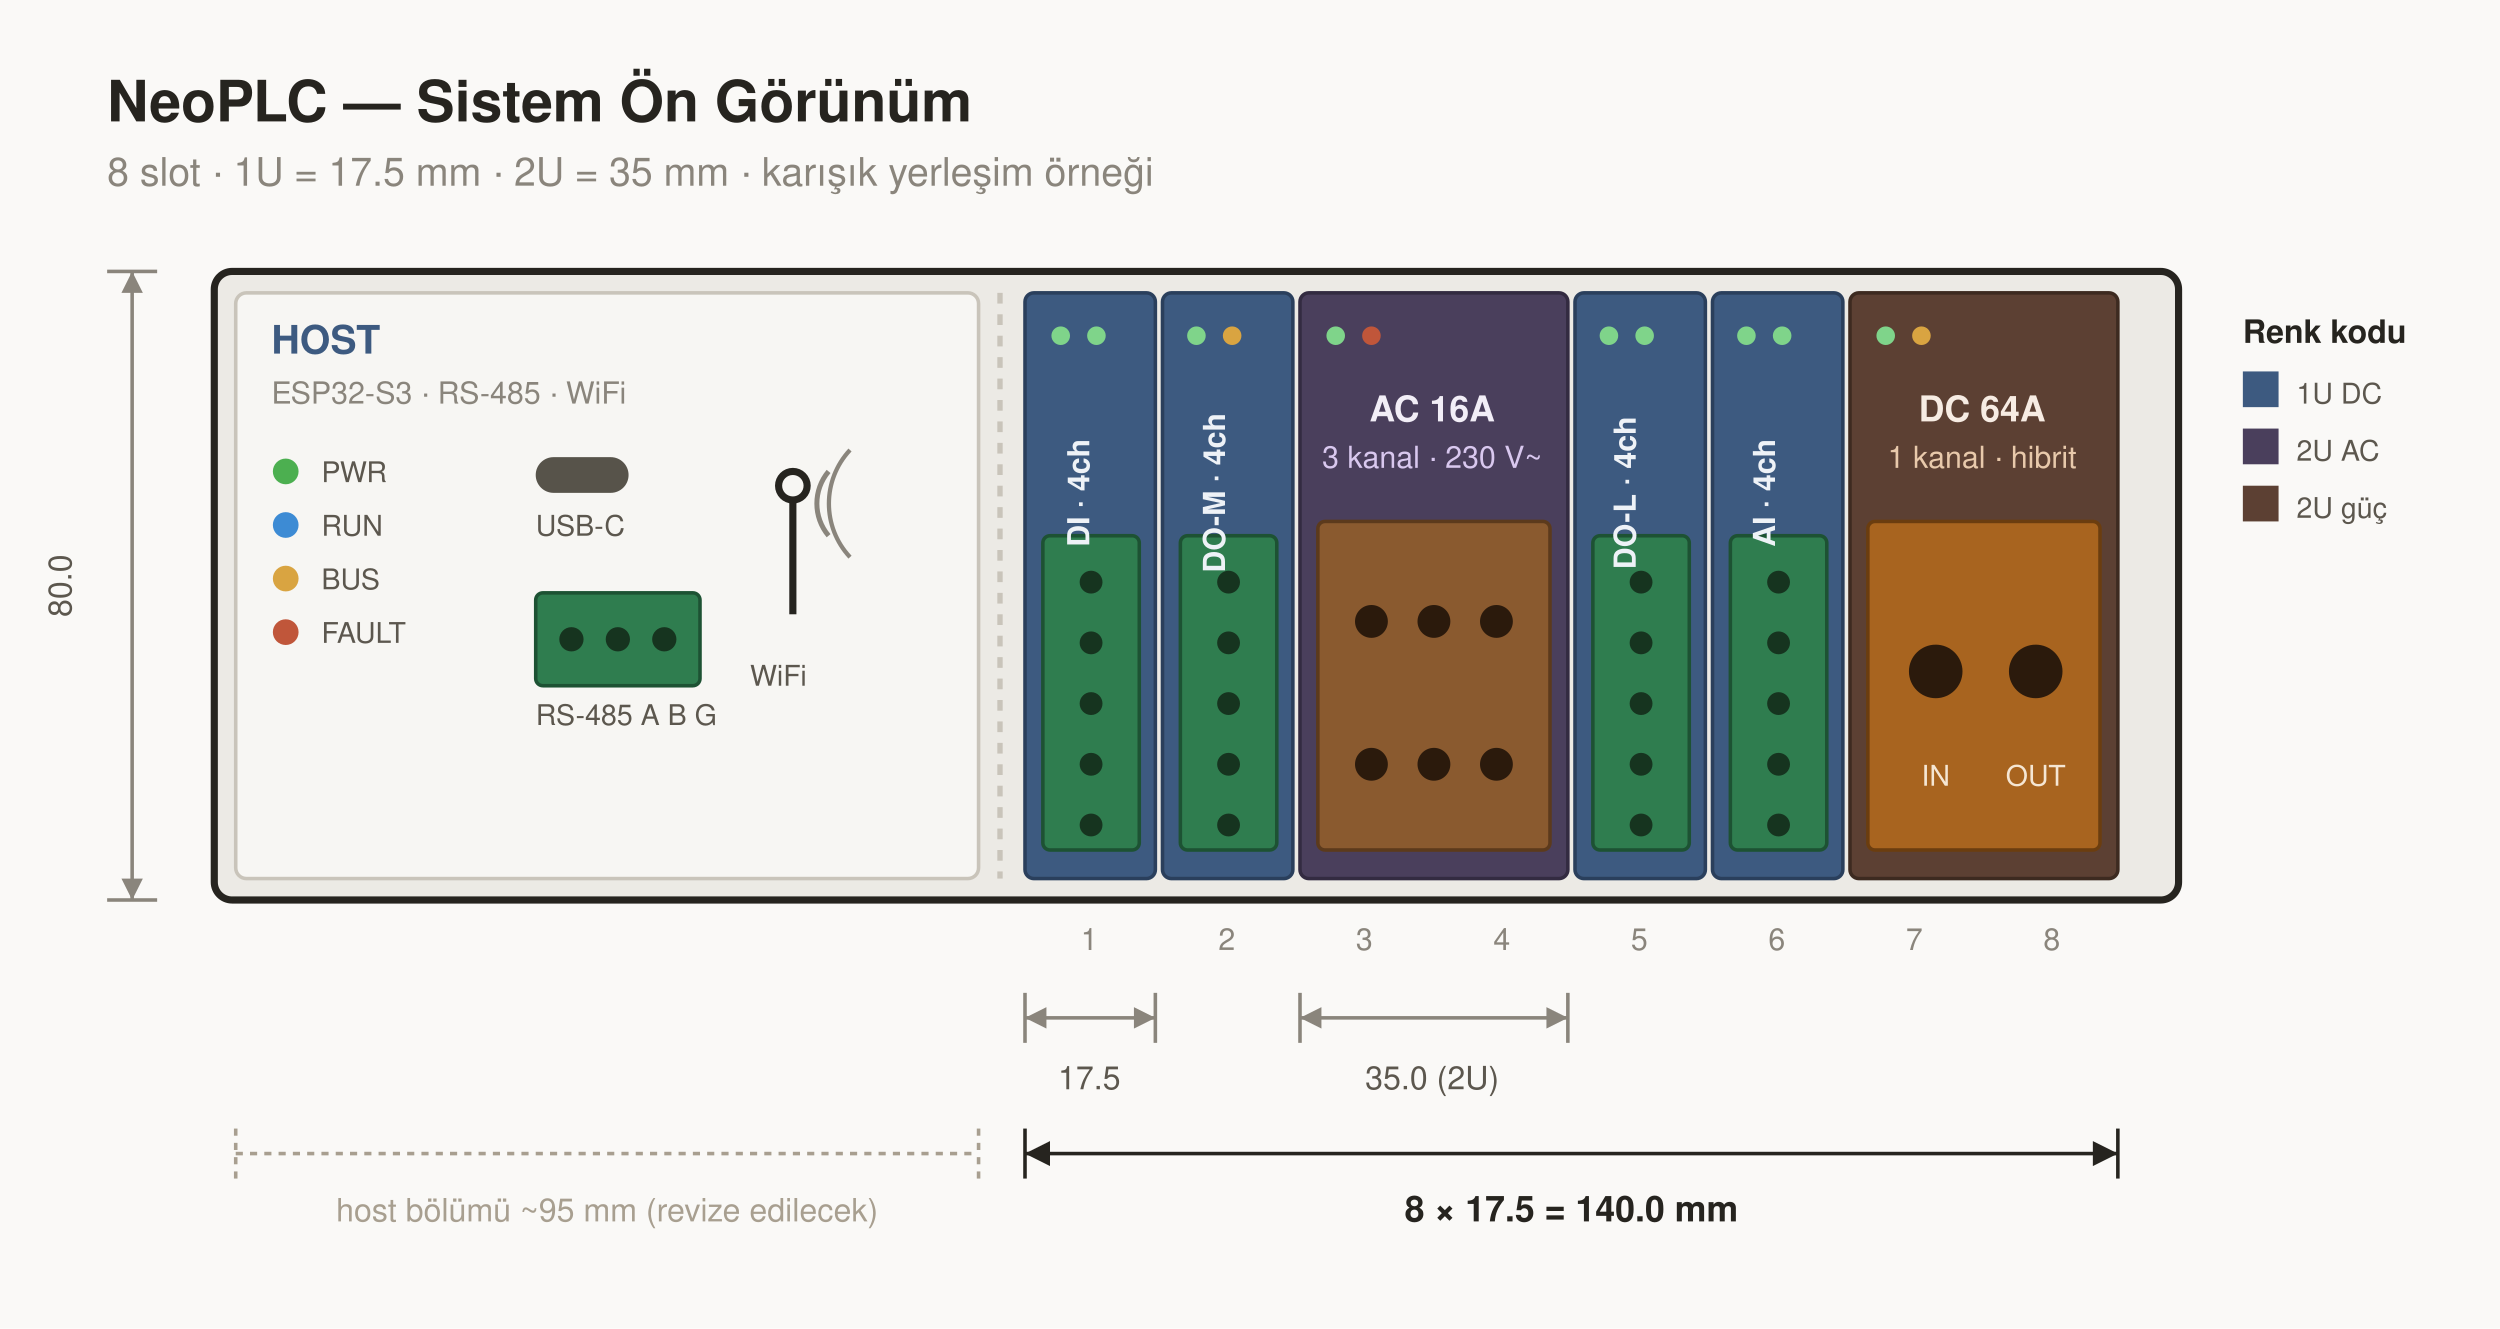
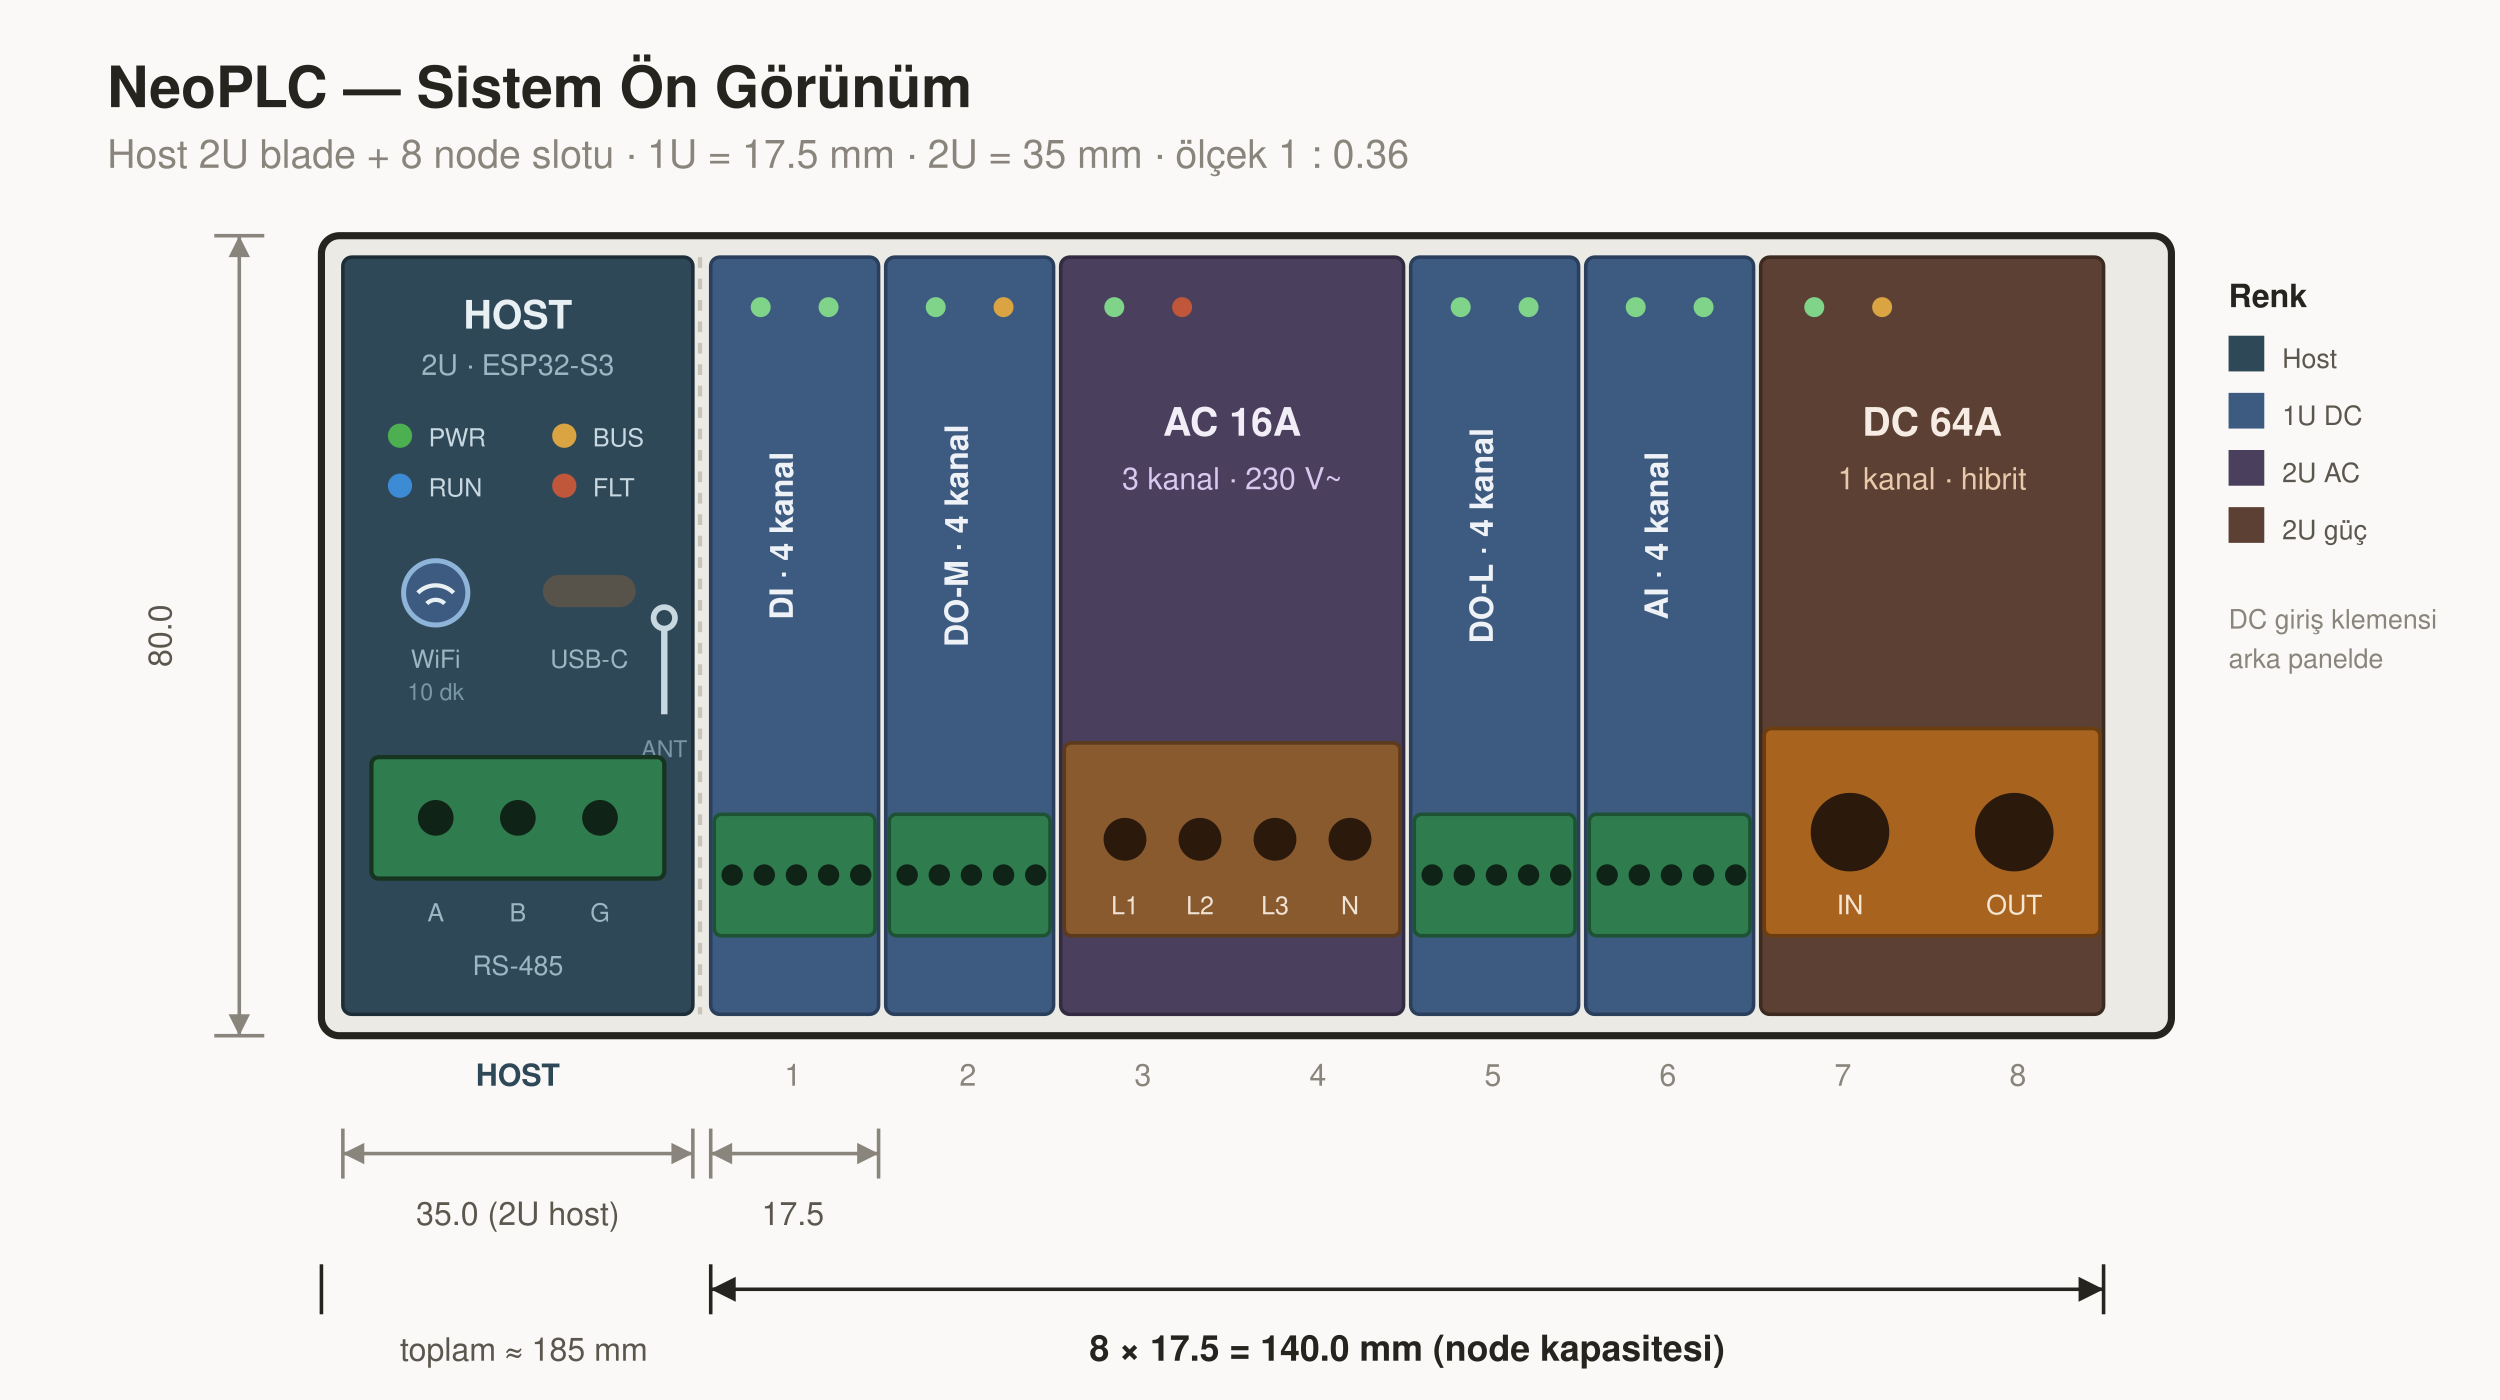
- <svg xmlns="http://www.w3.org/2000/svg" viewBox="0 0 700 372" width="700" height="372" font-family="ui-sans-serif, -apple-system, Segoe UI, Helvetica, Arial, sans-serif">
-   <rect width="700" height="372" fill="#faf9f7" />
-   <text x="30" y="34" font-size="16" font-weight="700" fill="#26241f">NeoPLC — Sistem Ön Görünüm</text>
-   <text x="30" y="52" font-size="11" fill="#8a857c">8 slot · 1U = 17.5 mm · 2U = 35 mm · karışık yerleşim örneği</text>
-   <rect x="60" y="76" width="550" height="176" rx="5" fill="#eceae5" stroke="#26241f" stroke-width="2" />
-   <rect x="66" y="82" width="208" height="164" rx="3" fill="#f7f6f3" stroke="#c9c4ba" stroke-width="1" />
-   <text x="76" y="99" font-size="11" font-weight="700" fill="#3d5a80">HOST</text>
-   <text x="76" y="113" font-size="8.5" fill="#8a857c">ESP32-S3 · RS-485 · WiFi</text>
-   <circle cx="80" cy="132" r="3.6" fill="#4caf50" />
-   <text x="90" y="135" font-size="8" fill="#5c574e">PWR</text>
-   <circle cx="80" cy="147" r="3.6" fill="#3d8bd4" />
-   <text x="90" y="150" font-size="8" fill="#5c574e">RUN</text>
-   <circle cx="80" cy="162" r="3.6" fill="#d9a441" />
-   <text x="90" y="165" font-size="8" fill="#5c574e">BUS</text>
-   <circle cx="80" cy="177" r="3.6" fill="#c0563a" />
-   <text x="90" y="180" font-size="8" fill="#5c574e">FAULT</text>
-   <rect x="150" y="128" width="26" height="10" rx="5" fill="#57534a" />
-   <text x="150" y="150" font-size="8" fill="#5c574e">USB-C</text>
-   <rect x="150" y="166" width="46" height="26" rx="2" fill="#2f7d4f" stroke="#1d5233" stroke-width="1" />
-   <circle cx="160" cy="179" r="3.4" fill="#16341f" />
-   <circle cx="173" cy="179" r="3.4" fill="#16341f" />
-   <circle cx="186" cy="179" r="3.4" fill="#16341f" />
-   <text x="150" y="203" font-size="8" fill="#5c574e">RS-485  A B G</text>
-   <line x1="222" y1="172" x2="222" y2="140" stroke="#26241f" stroke-width="2" />
-   <circle cx="222" cy="136" r="4" fill="none" stroke="#26241f" stroke-width="2" />
-   <path d="M232 150 a14 14 0 0 1 0 -18" fill="none" stroke="#8a857c" stroke-width="1.4" />
-   <path d="M238 156 a22 22 0 0 1 0 -30" fill="none" stroke="#8a857c" stroke-width="1.2" />
-   <text x="210" y="192" font-size="8" fill="#5c574e">WiFi</text>
-   <line x1="280" y1="82" x2="280" y2="246" stroke="#c9c4ba" stroke-width="1.5" stroke-dasharray="3 3" />
-   <rect x="287" y="82" width="36.5" height="164" rx="2.5" fill="#3d5a80" stroke="#2a3f5c" stroke-width="1" />
-   <circle cx="297" cy="94" r="2.6" fill="#7fd48a" />
-   <circle cx="307" cy="94" r="2.6" fill="#7fd48a" />
-   <rect x="292" y="150" width="27" height="88" rx="2" fill="#2f7d4f" stroke="#1d5233" />
-   <circle cx="305.5" cy="163" r="3.2" fill="#16341f" />
-   <circle cx="305.5" cy="180" r="3.2" fill="#16341f" />
-   <circle cx="305.5" cy="197" r="3.2" fill="#16341f" />
-   <circle cx="305.5" cy="214" r="3.2" fill="#16341f" />
-   <circle cx="305.5" cy="231" r="3.2" fill="#16341f" />
-   <text transform="rotate(-90 305 138)" x="305" y="138" font-size="8.5" font-weight="600" fill="#eef2f7" text-anchor="middle">DI · 4ch</text>
-   <rect x="325.5" y="82" width="36.5" height="164" rx="2.5" fill="#3d5a80" stroke="#2a3f5c" stroke-width="1" />
-   <circle cx="335" cy="94" r="2.6" fill="#7fd48a" />
-   <circle cx="345" cy="94" r="2.6" fill="#d9a441" />
-   <rect x="330.5" y="150" width="27" height="88" rx="2" fill="#2f7d4f" stroke="#1d5233" />
-   <circle cx="344" cy="163" r="3.2" fill="#16341f" />
-   <circle cx="344" cy="180" r="3.2" fill="#16341f" />
-   <circle cx="344" cy="197" r="3.2" fill="#16341f" />
-   <circle cx="344" cy="214" r="3.2" fill="#16341f" />
-   <circle cx="344" cy="231" r="3.2" fill="#16341f" />
-   <text transform="rotate(-90 343 138)" x="343" y="138" font-size="8.5" font-weight="600" fill="#eef2f7" text-anchor="middle">DO-M · 4ch</text>
-   <rect x="364" y="82" width="75" height="164" rx="2.5" fill="#4a3f5c" stroke="#332b41" stroke-width="1" />
-   <circle cx="374" cy="94" r="2.6" fill="#7fd48a" />
-   <circle cx="384" cy="94" r="2.6" fill="#c0563a" />
-   <text x="401" y="118" font-size="10" font-weight="700" fill="#f2eef7" text-anchor="middle">AC 16A</text>
-   <text x="401" y="131" font-size="8.5" fill="#d9c8ef" text-anchor="middle">3 kanal · 230 V~</text>
-   <rect x="369" y="146" width="65" height="92" rx="2" fill="#8a5a2f" stroke="#5c3a1c" />
-   <circle cx="384" cy="174" r="4.6" fill="#2b1a0c" />
-   <circle cx="401.5" cy="174" r="4.6" fill="#2b1a0c" />
-   <circle cx="419" cy="174" r="4.6" fill="#2b1a0c" />
-   <circle cx="384" cy="214" r="4.6" fill="#2b1a0c" />
-   <circle cx="401.5" cy="214" r="4.6" fill="#2b1a0c" />
-   <circle cx="419" cy="214" r="4.6" fill="#2b1a0c" />
-   <rect x="441" y="82" width="36.5" height="164" rx="2.5" fill="#3d5a80" stroke="#2a3f5c" stroke-width="1" />
-   <circle cx="450.5" cy="94" r="2.6" fill="#7fd48a" />
-   <circle cx="460.5" cy="94" r="2.6" fill="#7fd48a" />
-   <rect x="446" y="150" width="27" height="88" rx="2" fill="#2f7d4f" stroke="#1d5233" />
-   <circle cx="459.5" cy="163" r="3.2" fill="#16341f" />
-   <circle cx="459.5" cy="180" r="3.2" fill="#16341f" />
-   <circle cx="459.5" cy="197" r="3.2" fill="#16341f" />
-   <circle cx="459.5" cy="214" r="3.2" fill="#16341f" />
-   <circle cx="459.5" cy="231" r="3.2" fill="#16341f" />
-   <text transform="rotate(-90 458 138)" x="458" y="138" font-size="8.5" font-weight="600" fill="#eef2f7" text-anchor="middle">DO-L · 4ch</text>
-   <rect x="479.5" y="82" width="36.5" height="164" rx="2.5" fill="#3d5a80" stroke="#2a3f5c" stroke-width="1" />
-   <circle cx="489" cy="94" r="2.6" fill="#7fd48a" />
-   <circle cx="499" cy="94" r="2.6" fill="#7fd48a" />
-   <rect x="484.5" y="150" width="27" height="88" rx="2" fill="#2f7d4f" stroke="#1d5233" />
-   <circle cx="498" cy="163" r="3.2" fill="#16341f" />
-   <circle cx="498" cy="180" r="3.2" fill="#16341f" />
-   <circle cx="498" cy="197" r="3.2" fill="#16341f" />
-   <circle cx="498" cy="214" r="3.2" fill="#16341f" />
-   <circle cx="498" cy="231" r="3.2" fill="#16341f" />
-   <text transform="rotate(-90 497 138)" x="497" y="138" font-size="8.5" font-weight="600" fill="#eef2f7" text-anchor="middle">AI · 4ch</text>
-   <rect x="518" y="82" width="75" height="164" rx="2.5" fill="#5c4033" stroke="#3d2a20" stroke-width="1" />
-   <circle cx="528" cy="94" r="2.6" fill="#7fd48a" />
-   <circle cx="538" cy="94" r="2.6" fill="#d9a441" />
-   <text x="555" y="118" font-size="10" font-weight="700" fill="#f7ece3" text-anchor="middle">DC 64A</text>
-   <text x="555" y="131" font-size="8.5" fill="#e8c9ab" text-anchor="middle">1 kanal · hibrit</text>
-   <rect x="523" y="146" width="65" height="92" rx="2" fill="#a8641f" stroke="#6b3d0f" />
-   <circle cx="542" cy="188" r="7.5" fill="#2b1a0c" />
-   <circle cx="570" cy="188" r="7.5" fill="#2b1a0c" />
-   <text x="542" y="220" font-size="8" fill="#f5e6d3" text-anchor="middle">IN</text>
-   <text x="570" y="220" font-size="8" fill="#f5e6d3" text-anchor="middle">OUT</text>
+ <svg xmlns="http://www.w3.org/2000/svg" viewBox="0 0 700 392" width="700" height="392" font-family="ui-sans-serif, -apple-system, Segoe UI, Helvetica, Arial, sans-serif">
+   <rect width="700" height="392" fill="#faf9f7" />
+   <text x="30" y="30" font-size="16" font-weight="700" fill="#26241f">NeoPLC — Sistem Ön Görünüm</text>
+   <text x="30" y="47" font-size="11" fill="#8a857c">Host 2U blade + 8 node slotu · 1U = 17.5 mm · 2U = 35 mm · ölçek 1 : 0.36</text>
+   <rect x="90" y="66" width="518" height="224" rx="5" fill="#eceae5" stroke="#26241f" stroke-width="2" />
+   <rect x="96" y="72" width="98" height="212" rx="2.5" fill="#2f4858" stroke="#1d2e38" stroke-width="1" />
+   <text x="145" y="92" font-size="11" font-weight="700" fill="#e8f0f4" text-anchor="middle">HOST</text>
+   <text x="145" y="105" font-size="8" fill="#9db6c4" text-anchor="middle">2U · ESP32-S3</text>
+   <circle cx="112" cy="122" r="3.4" fill="#4caf50" />
+   <text x="120" y="125" font-size="7" fill="#c8d8e0">PWR</text>
+   <circle cx="112" cy="136" r="3.4" fill="#3d8bd4" />
+   <text x="120" y="139" font-size="7" fill="#c8d8e0">RUN</text>
+   <circle cx="158" cy="122" r="3.4" fill="#d9a441" />
+   <text x="166" y="125" font-size="7" fill="#c8d8e0">BUS</text>
+   <circle cx="158" cy="136" r="3.4" fill="#c0563a" />
+   <text x="166" y="139" font-size="7" fill="#c8d8e0">FLT</text>
+   <circle cx="122" cy="166" r="9" fill="#3d5a80" stroke="#8fb4d9" stroke-width="1.4" />
+   <path d="M117 166 a7 7 0 0 1 10 0 M119.5 169 a3.5 3.5 0 0 1 5 0" fill="none" stroke="#e8f0f4" stroke-width="1.2" />
+   <text x="122" y="187" font-size="7" fill="#9db6c4" text-anchor="middle">WiFi</text>
+   <text x="122" y="196" font-size="6.5" fill="#7a95a5" text-anchor="middle">10 dk</text>
+   <rect x="152" y="161" width="26" height="9" rx="4.5" fill="#57534a" />
+   <text x="165" y="187" font-size="7" fill="#9db6c4" text-anchor="middle">USB-C</text>
+   <line x1="186" y1="200" x2="186" y2="176" stroke="#c8d8e0" stroke-width="1.8" />
+   <circle cx="186" cy="173" r="3" fill="none" stroke="#c8d8e0" stroke-width="1.6" />
+   <text x="186" y="212" font-size="6.5" fill="#7a95a5" text-anchor="middle">ANT</text>
+   <rect x="104" y="212" width="82" height="34" rx="2" fill="#2f7d4f" stroke="#16341f" stroke-width="1.2" />
+   <circle cx="122" cy="229" r="5" fill="#0f2416" />
+   <circle cx="145" cy="229" r="5" fill="#0f2416" />
+   <circle cx="168" cy="229" r="5" fill="#0f2416" />
+   <text x="122" y="258" font-size="7" fill="#9db6c4" text-anchor="middle">A</text>
+   <text x="145" y="258" font-size="7" fill="#9db6c4" text-anchor="middle">B</text>
+   <text x="168" y="258" font-size="7" fill="#9db6c4" text-anchor="middle">G</text>
+   <text x="145" y="273" font-size="7.5" fill="#9db6c4" text-anchor="middle">RS-485</text>
+   <line x1="196" y1="72" x2="196" y2="284" stroke="#c9c4ba" stroke-width="1.2" stroke-dasharray="3 3" />
+   <rect x="199" y="72" width="47" height="212" rx="2.5" fill="#3d5a80" stroke="#2a3f5c" stroke-width="1" />
+   <circle cx="213" cy="86" r="2.8" fill="#7fd48a" />
+   <circle cx="232" cy="86" r="2.8" fill="#7fd48a" />
+   <text transform="rotate(-90 222 150)" x="222" y="150" font-size="9" font-weight="600" fill="#eef2f7" text-anchor="middle">DI · 4 kanal</text>
+   <rect x="200" y="228" width="45" height="34" rx="2" fill="#2f7d4f" stroke="#1d5233" />
+   <g fill="#0f2416">
+     <circle cx="205" cy="245" r="3" />
+     <circle cx="214" cy="245" r="3" />
+     <circle cx="223" cy="245" r="3" />
+     <circle cx="232" cy="245" r="3" />
+     <circle cx="241" cy="245" r="3" />
+   </g>
+   <rect x="248" y="72" width="47" height="212" rx="2.5" fill="#3d5a80" stroke="#2a3f5c" stroke-width="1" />
+   <circle cx="262" cy="86" r="2.8" fill="#7fd48a" />
+   <circle cx="281" cy="86" r="2.8" fill="#d9a441" />
+   <text transform="rotate(-90 271 150)" x="271" y="150" font-size="9" font-weight="600" fill="#eef2f7" text-anchor="middle">DO-M · 4 kanal</text>
+   <rect x="249" y="228" width="45" height="34" rx="2" fill="#2f7d4f" stroke="#1d5233" />
+   <g fill="#0f2416">
+     <circle cx="254" cy="245" r="3" />
+     <circle cx="263" cy="245" r="3" />
+     <circle cx="272" cy="245" r="3" />
+     <circle cx="281" cy="245" r="3" />
+     <circle cx="290" cy="245" r="3" />
+   </g>
+   <rect x="297" y="72" width="96" height="212" rx="2.5" fill="#4a3f5c" stroke="#332b41" stroke-width="1" />
+   <circle cx="312" cy="86" r="2.8" fill="#7fd48a" />
+   <circle cx="331" cy="86" r="2.8" fill="#c0563a" />
+   <text x="345" y="122" font-size="11" font-weight="700" fill="#f2eef7" text-anchor="middle">AC 16A</text>
+   <text x="345" y="137" font-size="8.5" fill="#d9c8ef" text-anchor="middle">3 kanal · 230 V~</text>
+   <rect x="298" y="208" width="94" height="54" rx="2" fill="#8a5a2f" stroke="#5c3a1c" />
+   <g fill="#2b1a0c">
+     <circle cx="315" cy="235" r="6" />
+     <circle cx="336" cy="235" r="6" />
+     <circle cx="357" cy="235" r="6" />
+     <circle cx="378" cy="235" r="6" />
+   </g>
+   <g font-size="7" fill="#f0e4d6" text-anchor="middle">
+     <text x="315" y="256">L1</text>
+     <text x="336" y="256">L2</text>
+     <text x="357" y="256">L3</text>
+     <text x="378" y="256">N</text>
+   </g>
+   <rect x="395" y="72" width="47" height="212" rx="2.5" fill="#3d5a80" stroke="#2a3f5c" stroke-width="1" />
+   <circle cx="409" cy="86" r="2.8" fill="#7fd48a" />
+   <circle cx="428" cy="86" r="2.8" fill="#7fd48a" />
+   <text transform="rotate(-90 418 150)" x="418" y="150" font-size="9" font-weight="600" fill="#eef2f7" text-anchor="middle">DO-L · 4 kanal</text>
+   <rect x="396" y="228" width="45" height="34" rx="2" fill="#2f7d4f" stroke="#1d5233" />
+   <g fill="#0f2416">
+     <circle cx="401" cy="245" r="3" />
+     <circle cx="410" cy="245" r="3" />
+     <circle cx="419" cy="245" r="3" />
+     <circle cx="428" cy="245" r="3" />
+     <circle cx="437" cy="245" r="3" />
+   </g>
+   <rect x="444" y="72" width="47" height="212" rx="2.5" fill="#3d5a80" stroke="#2a3f5c" stroke-width="1" />
+   <circle cx="458" cy="86" r="2.8" fill="#7fd48a" />
+   <circle cx="477" cy="86" r="2.8" fill="#7fd48a" />
+   <text transform="rotate(-90 467 150)" x="467" y="150" font-size="9" font-weight="600" fill="#eef2f7" text-anchor="middle">AI · 4 kanal</text>
+   <rect x="445" y="228" width="45" height="34" rx="2" fill="#2f7d4f" stroke="#1d5233" />
+   <g fill="#0f2416">
+     <circle cx="450" cy="245" r="3" />
+     <circle cx="459" cy="245" r="3" />
+     <circle cx="468" cy="245" r="3" />
+     <circle cx="477" cy="245" r="3" />
+     <circle cx="486" cy="245" r="3" />
+   </g>
+   <rect x="493" y="72" width="96" height="212" rx="2.5" fill="#5c4033" stroke="#3d2a20" stroke-width="1" />
+   <circle cx="508" cy="86" r="2.8" fill="#7fd48a" />
+   <circle cx="527" cy="86" r="2.8" fill="#d9a441" />
+   <text x="541" y="122" font-size="11" font-weight="700" fill="#f7ece3" text-anchor="middle">DC 64A</text>
+   <text x="541" y="137" font-size="8.5" fill="#e8c9ab" text-anchor="middle">1 kanal · hibrit</text>
+   <rect x="494" y="204" width="94" height="58" rx="2" fill="#a8641f" stroke="#6b3d0f" />
+   <circle cx="518" cy="233" r="11" fill="#2b1a0c" />
+   <circle cx="564" cy="233" r="11" fill="#2b1a0c" />
+   <text x="518" y="256" font-size="7.5" fill="#f5e6d3" text-anchor="middle">IN</text>
+   <text x="564" y="256" font-size="7.5" fill="#f5e6d3" text-anchor="middle">OUT</text>
  <g font-size="8.5" fill="#8a857c" text-anchor="middle">
-     <text x="305" y="266">1</text>
-     <text x="343.5" y="266">2</text>
-     <text x="382" y="266">3</text>
-     <text x="420.5" y="266">4</text>
-     <text x="459" y="266">5</text>
-     <text x="497.5" y="266">6</text>
-     <text x="536" y="266">7</text>
-     <text x="574.5" y="266">8</text>
+     <text x="145" y="304" font-weight="700" fill="#2f4858">HOST</text>
+     <text x="222" y="304">1</text>
+     <text x="271" y="304">2</text>
+     <text x="320" y="304">3</text>
+     <text x="369" y="304">4</text>
+     <text x="418" y="304">5</text>
+     <text x="467" y="304">6</text>
+     <text x="516" y="304">7</text>
+     <text x="565" y="304">8</text>
  </g>
  <g stroke="#8a857c" stroke-width="1">
-     <line x1="287" y1="278" x2="287" y2="292" />
-     <line x1="323.5" y1="278" x2="323.5" y2="292" />
-     <line x1="287" y1="285" x2="323.5" y2="285" />
+     <line x1="199" y1="316" x2="199" y2="330" />
+     <line x1="246" y1="316" x2="246" y2="330" />
+     <line x1="199" y1="323" x2="246" y2="323" />
  </g>
-   <path d="M287 285 l6 -3 v6 z M323.5 285 l-6 -3 v6 z" fill="#8a857c" />
-   <text x="305" y="305" font-size="9" fill="#5c574e" text-anchor="middle">17.5</text>
+   <path d="M199 323 l6 -3 v6 z M246 323 l-6 -3 v6 z" fill="#8a857c" />
+   <text x="222" y="343" font-size="9" fill="#5c574e" text-anchor="middle">17.5</text>
  <g stroke="#8a857c" stroke-width="1">
-     <line x1="364" y1="278" x2="364" y2="292" />
-     <line x1="439" y1="278" x2="439" y2="292" />
-     <line x1="364" y1="285" x2="439" y2="285" />
+     <line x1="96" y1="316" x2="96" y2="330" />
+     <line x1="194" y1="316" x2="194" y2="330" />
+     <line x1="96" y1="323" x2="194" y2="323" />
  </g>
-   <path d="M364 285 l6 -3 v6 z M439 285 l-6 -3 v6 z" fill="#8a857c" />
-   <text x="401" y="305" font-size="9" fill="#5c574e" text-anchor="middle">35.0  (2U)</text>
+   <path d="M96 323 l6 -3 v6 z M194 323 l-6 -3 v6 z" fill="#8a857c" />
+   <text x="145" y="343" font-size="9" fill="#5c574e" text-anchor="middle">35.0 (2U host)</text>
  <g stroke="#26241f" stroke-width="1">
-     <line x1="287" y1="316" x2="287" y2="330" />
-     <line x1="593" y1="316" x2="593" y2="330" />
-     <line x1="287" y1="323" x2="593" y2="323" />
+     <line x1="199" y1="354" x2="199" y2="368" />
+     <line x1="589" y1="354" x2="589" y2="368" />
+     <line x1="199" y1="361" x2="589" y2="361" />
  </g>
-   <path d="M287 323 l7 -3.5 v7 z M593 323 l-7 -3.5 v7 z" fill="#26241f" />
-   <text x="440" y="342" font-size="10" font-weight="600" fill="#26241f" text-anchor="middle">8 × 17.5 = 140.0 mm</text>
-   <g stroke="#a89f90" stroke-width="1" stroke-dasharray="2 2">
-     <line x1="66" y1="316" x2="66" y2="330" />
-     <line x1="274" y1="316" x2="274" y2="330" />
-     <line x1="66" y1="323" x2="274" y2="323" />
+   <path d="M199 361 l7 -3.5 v7 z M589 361 l-7 -3.5 v7 z" fill="#26241f" />
+   <text x="394" y="381" font-size="10" font-weight="600" fill="#26241f" text-anchor="middle">8 × 17.5 = 140.0 mm (node kapasitesi)</text>
+   <g stroke="#26241f" stroke-width="1">
+     <line x1="90" y1="354" x2="90" y2="368" />
  </g>
-   <text x="170" y="342" font-size="9" fill="#a89f90" text-anchor="middle">host bölümü ~95 mm (revize edilecek)</text>
+   <text x="112" y="381" font-size="9" fill="#5c574e">toplam ≈ 185 mm</text>
  <g stroke="#8a857c" stroke-width="1">
-     <line x1="44" y1="76" x2="30" y2="76" />
-     <line x1="44" y1="252" x2="30" y2="252" />
-     <line x1="37" y1="76" x2="37" y2="252" />
+     <line x1="74" y1="66" x2="60" y2="66" />
+     <line x1="74" y1="290" x2="60" y2="290" />
+     <line x1="67" y1="66" x2="67" y2="290" />
  </g>
-   <path d="M37 76 l-3 6 h6 z M37 252 l-3 -6 h6 z" fill="#8a857c" />
-   <text transform="rotate(-90 20 164)" x="20" y="164" font-size="9" fill="#5c574e" text-anchor="middle">80.0</text>
-   <text x="628" y="96" font-size="9" font-weight="700" fill="#26241f">Renk kodu</text>
-   <rect x="628" y="104" width="10" height="10" fill="#3d5a80" />
-   <text x="643" y="113" font-size="8" fill="#5c574e">1U DC</text>
-   <rect x="628" y="120" width="10" height="10" fill="#4a3f5c" />
-   <text x="643" y="129" font-size="8" fill="#5c574e">2U AC</text>
-   <rect x="628" y="136" width="10" height="10" fill="#5c4033" />
-   <text x="643" y="145" font-size="8" fill="#5c574e">2U güç</text>
+   <path d="M67 66 l-3 6 h6 z M67 290 l-3 -6 h6 z" fill="#8a857c" />
+   <text transform="rotate(-90 48 178)" x="48" y="178" font-size="9" fill="#5c574e" text-anchor="middle">80.0</text>
+   <text x="624" y="86" font-size="9" font-weight="700" fill="#26241f">Renk</text>
+   <rect x="624" y="94" width="10" height="10" fill="#2f4858" />
+   <text x="639" y="103" font-size="7.5" fill="#5c574e">Host</text>
+   <rect x="624" y="110" width="10" height="10" fill="#3d5a80" />
+   <text x="639" y="119" font-size="7.5" fill="#5c574e">1U DC</text>
+   <rect x="624" y="126" width="10" height="10" fill="#4a3f5c" />
+   <text x="639" y="135" font-size="7.5" fill="#5c574e">2U AC</text>
+   <rect x="624" y="142" width="10" height="10" fill="#5c4033" />
+   <text x="639" y="151" font-size="7.5" fill="#5c574e">2U güç</text>
+   <text x="624" y="176" font-size="7.5" fill="#8a857c">DC giriş klemensi</text>
+   <text x="624" y="187" font-size="7.5" fill="#8a857c">arka panelde</text>
</svg>
